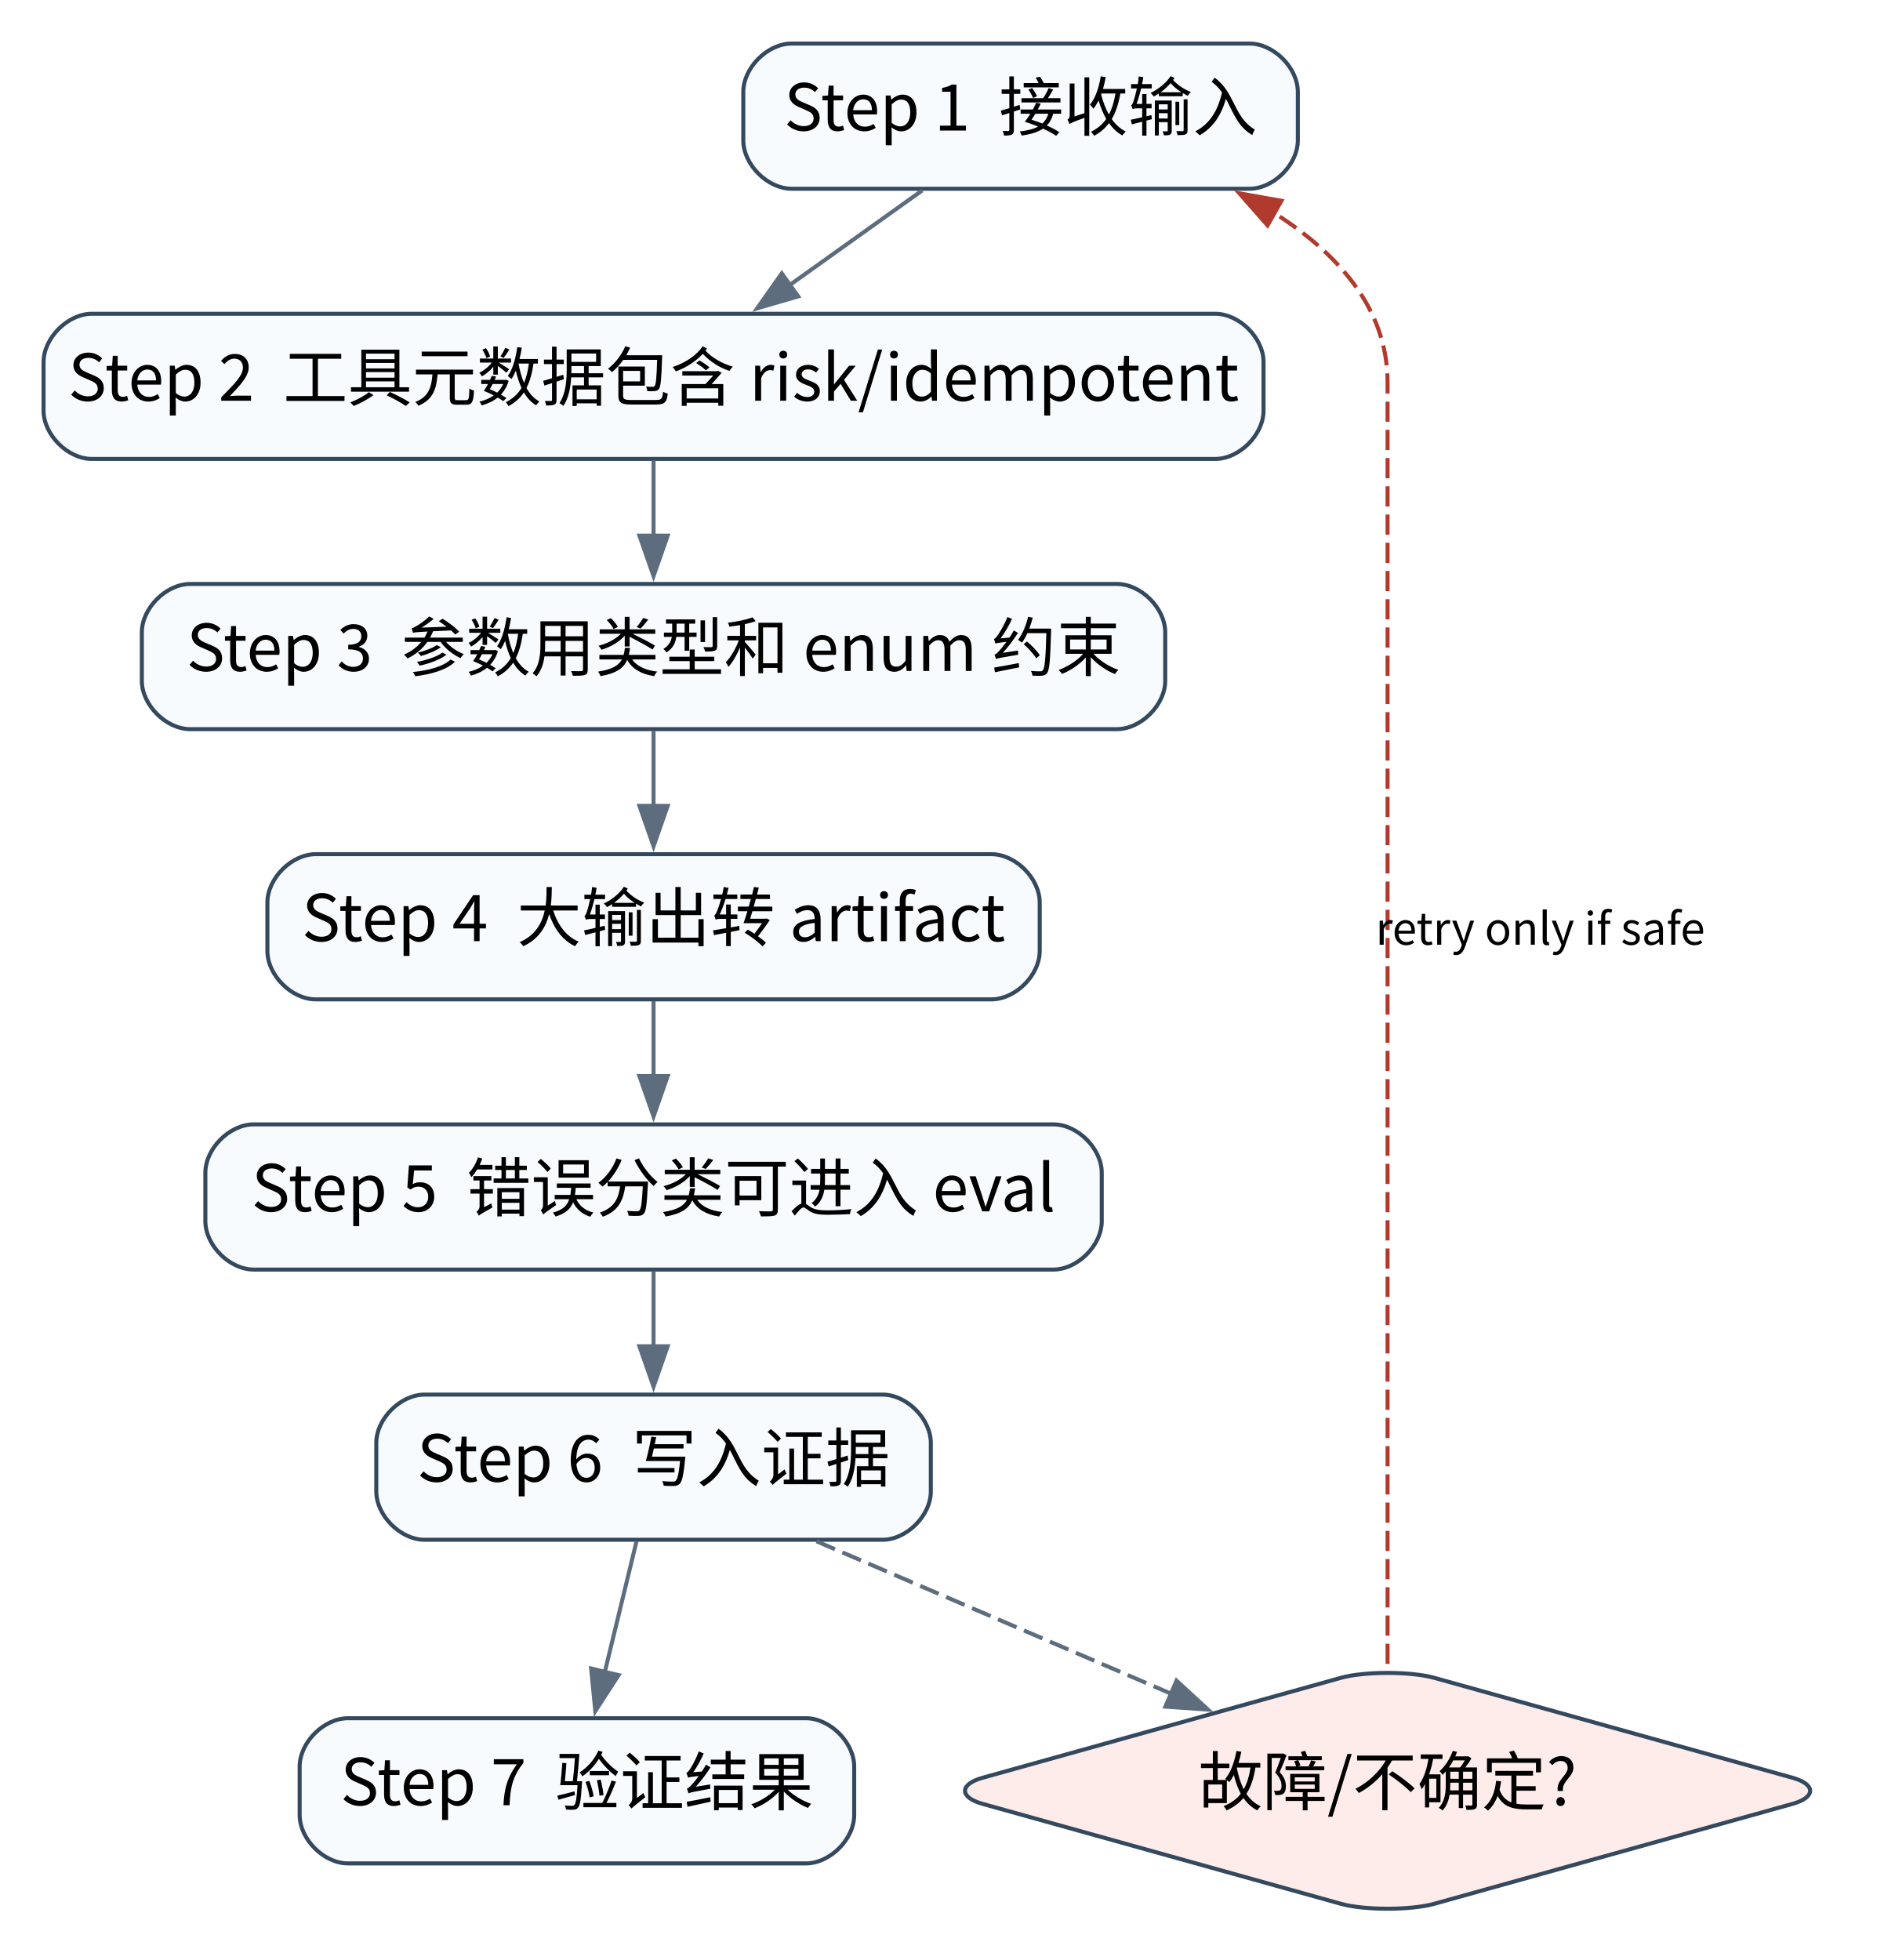
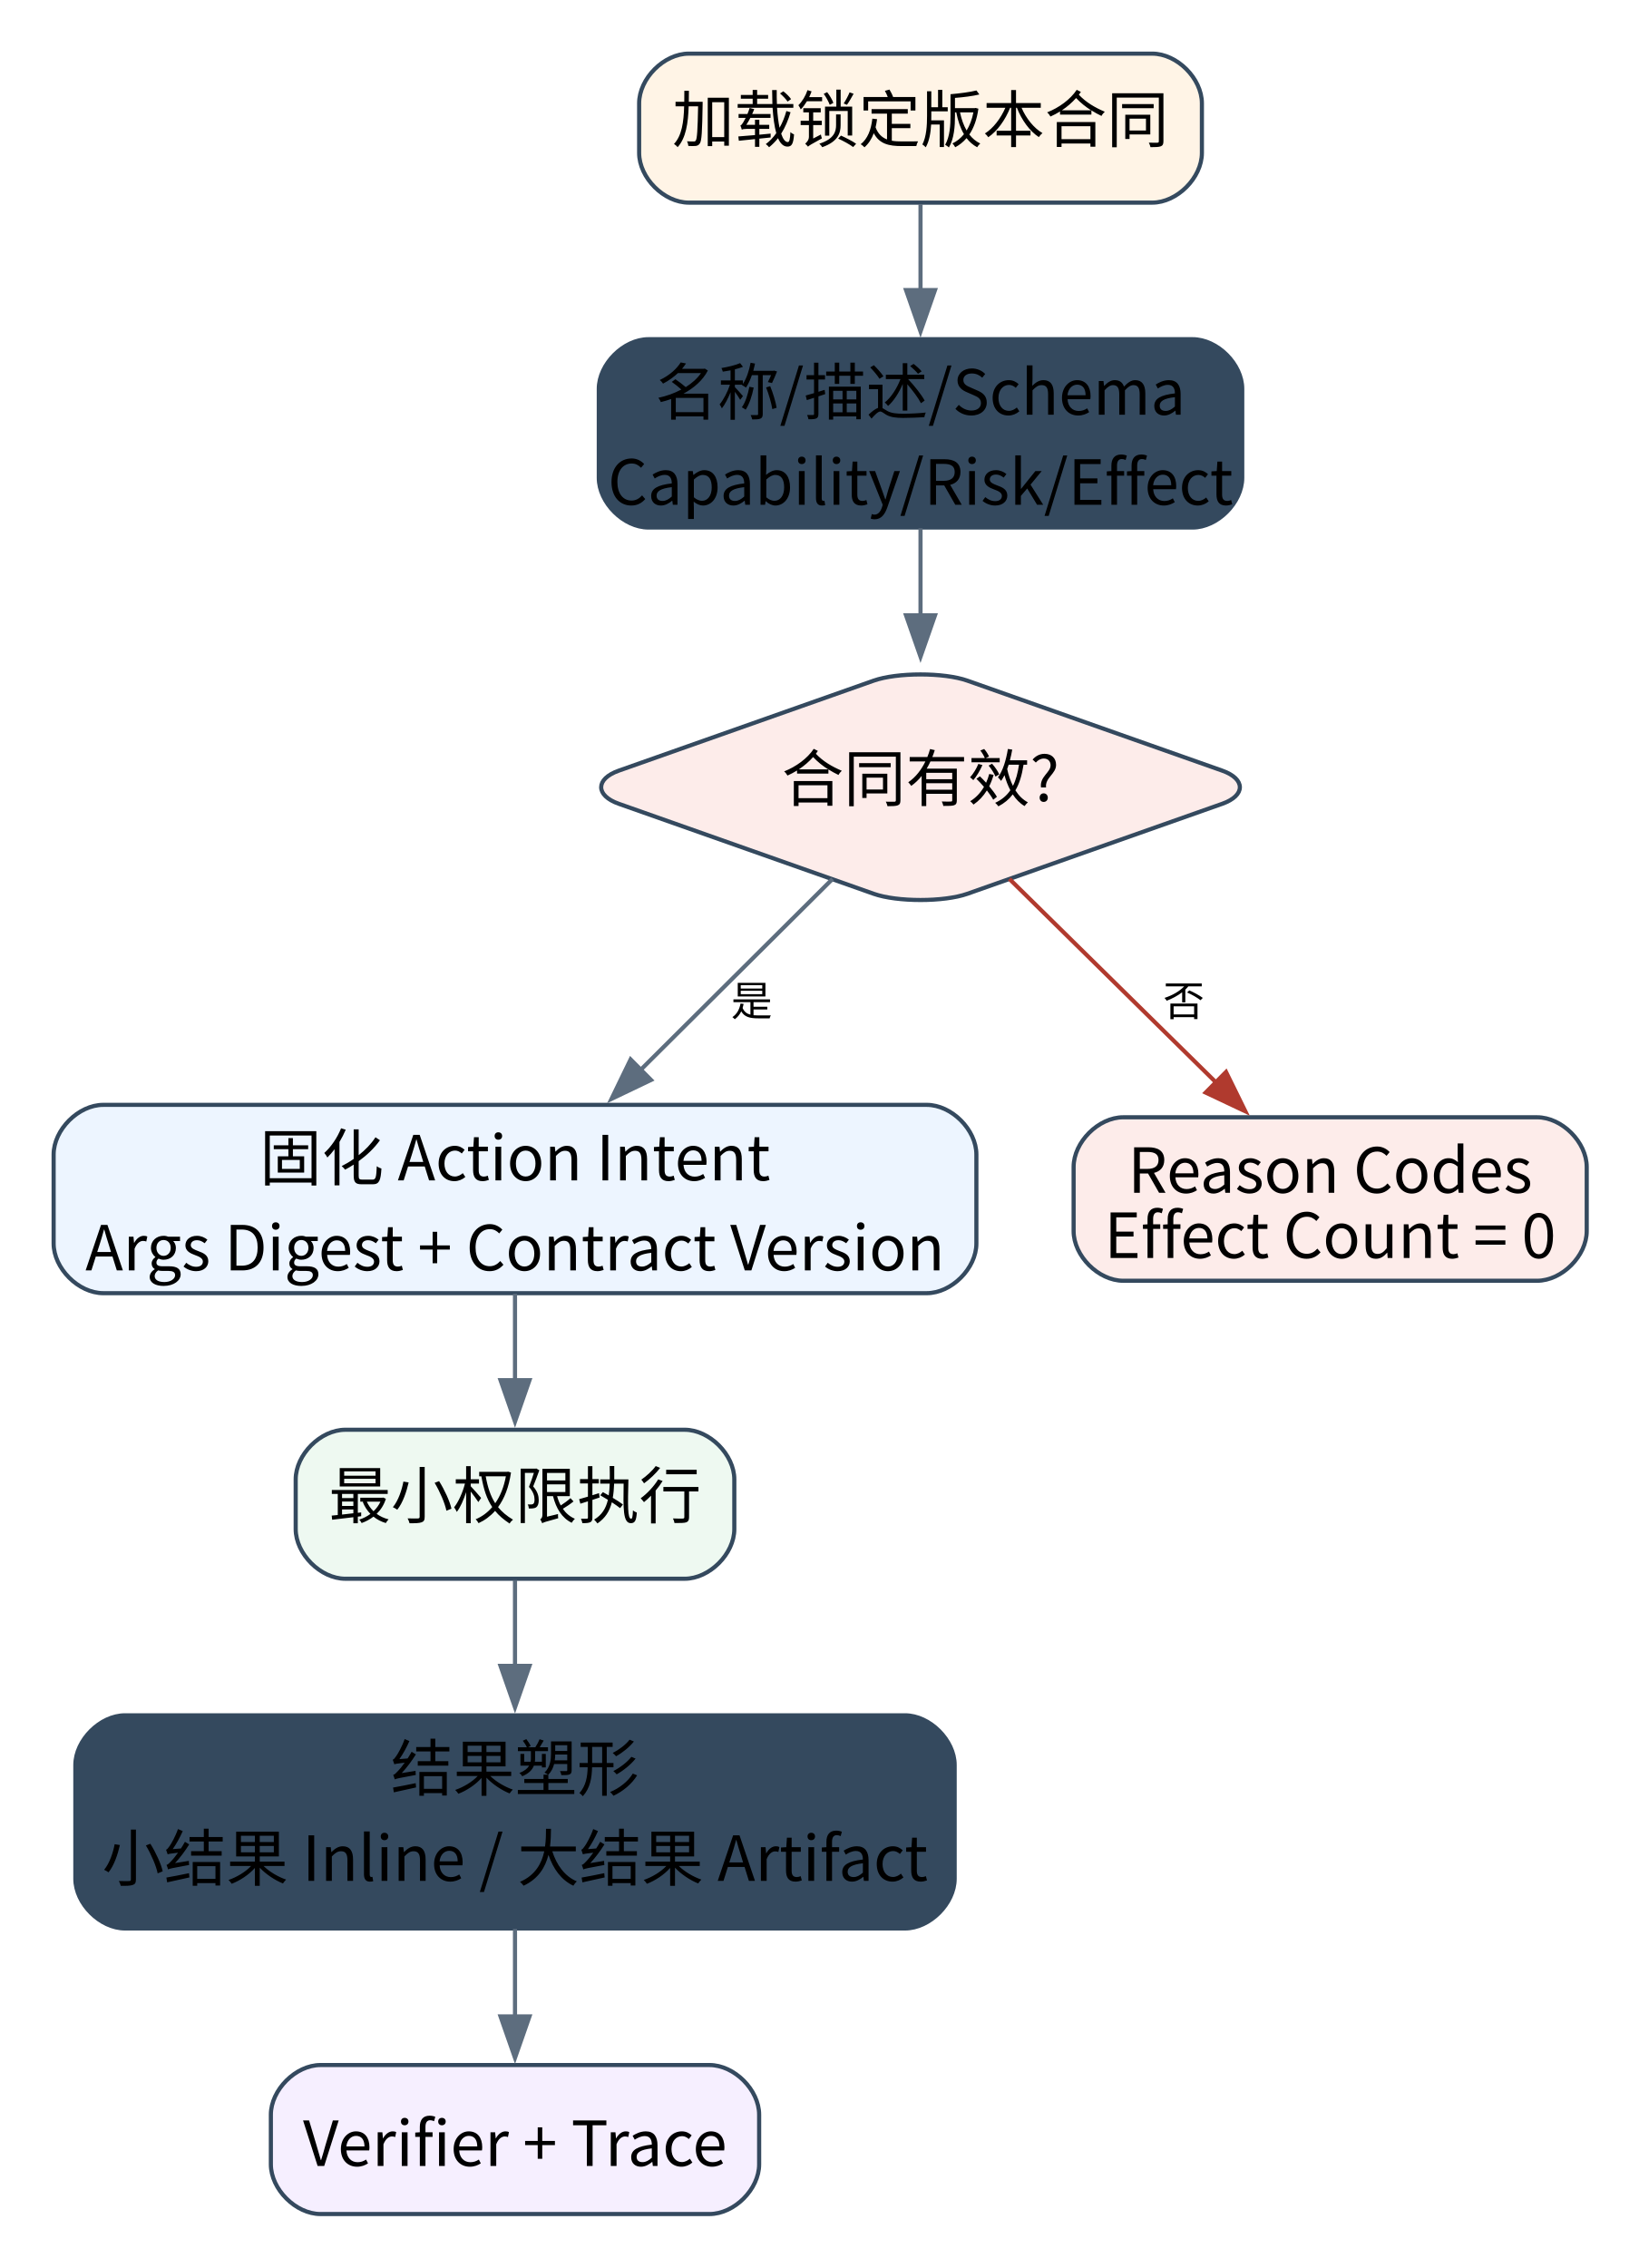
- <svg xmlns="http://www.w3.org/2000/svg" width="467pt" height="486pt" viewBox="0.00 0.00 467.00 486.00">
-   <g id="graph0" class="graph" transform="scale(1 1) rotate(0) translate(10.8 475.3)">
+ <svg xmlns="http://www.w3.org/2000/svg" width="396pt" height="548pt" viewBox="0.00 0.00 396.00 548.00">
+   <g id="graph0" class="graph" transform="scale(1 1) rotate(0) translate(12.96 534.96)">
    <g id="node1" class="node">
-       <path fill="#f8fbfd" stroke="#34495e" d="M299,-464.5C299,-464.5 185.5,-464.5 185.5,-464.5 179.5,-464.5 173.5,-458.5 173.5,-452.5 173.5,-452.5 173.5,-440.5 173.5,-440.5 173.5,-434.5 179.5,-428.5 185.5,-428.5 185.5,-428.5 299,-428.5 299,-428.5 305,-428.5 311,-434.5 311,-440.5 311,-440.5 311,-452.5 311,-452.5 311,-458.5 305,-464.5 299,-464.5" />
-       <text xml:space="preserve" text-anchor="middle" x="242.25" y="-442.93" font-family="Noto Sans CJK SC" font-size="16.00">Step 1  接收输入</text>
+       <path fill="#fff4e6" stroke="#34495e" d="M265.5,-522C265.5,-522 153.5,-522 153.5,-522 147.5,-522 141.5,-516 141.5,-510 141.5,-510 141.5,-498 141.5,-498 141.5,-492 147.5,-486 153.5,-486 153.5,-486 265.5,-486 265.5,-486 271.5,-486 277.5,-492 277.5,-498 277.5,-498 277.5,-510 277.5,-510 277.5,-516 271.5,-522 265.5,-522" />
+       <text xml:space="preserve" text-anchor="middle" x="209.5" y="-500.62" font-family="Noto Sans CJK SC" font-size="15.00">加载锁定版本合同</text>
    </g>
    <g id="node2" class="node">
-       <path fill="#f8fbfd" stroke="#34495e" d="M290.5,-397.5C290.5,-397.5 12,-397.5 12,-397.5 6,-397.5 0,-391.5 0,-385.5 0,-385.5 0,-373.5 0,-373.5 0,-367.5 6,-361.5 12,-361.5 12,-361.5 290.5,-361.5 290.5,-361.5 296.5,-361.5 302.5,-367.5 302.5,-373.5 302.5,-373.5 302.5,-385.5 302.5,-385.5 302.5,-391.5 296.5,-397.5 290.5,-397.5" />
-       <text xml:space="preserve" text-anchor="middle" x="151.25" y="-375.93" font-family="Noto Sans CJK SC" font-size="16.00">Step 2  工具元数据包含 risk/idempotent</text>
+       <path fill="#34495e" stroke="#34495e" d="M275.25,-453C275.25,-453 143.75,-453 143.75,-453 137.75,-453 131.75,-447 131.75,-441 131.75,-441 131.75,-419.5 131.75,-419.5 131.75,-413.5 137.75,-407.5 143.75,-407.5 143.75,-407.5 275.25,-407.5 275.25,-407.5 281.25,-407.5 287.25,-413.5 287.25,-419.5 287.25,-419.5 287.25,-441 287.25,-441 287.25,-447 281.25,-453 275.25,-453" />
+       <text xml:space="preserve" text-anchor="middle" x="209.5" y="-434.75" font-family="Noto Sans CJK SC" font-size="15.00">名称/描述/Schema</text>
+       <text xml:space="preserve" text-anchor="middle" x="209.5" y="-413" font-family="Noto Sans CJK SC" font-size="15.00">Capability/Risk/Effect</text>
    </g>
    <g id="edge1" class="edge">
-       <path fill="none" stroke="#5d6d7e" d="M217.86,-428.08C207.77,-420.87 195.88,-412.38 184.97,-404.59" />
-       <polygon fill="#5d6d7e" stroke="#5d6d7e" points="187.11,-401.81 176.94,-398.85 183.04,-407.51 187.11,-401.81" />
+       <path fill="none" stroke="#5d6d7e" d="M209.5,-485.63C209.5,-479.34 209.5,-472 209.5,-464.79" />
+       <polygon fill="#5d6d7e" stroke="#5d6d7e" points="213,-464.87 209.5,-454.87 206,-464.87 213,-464.87" />
    </g>
    <g id="node3" class="node">
-       <path fill="#f8fbfd" stroke="#34495e" d="M266.12,-330.5C266.12,-330.5 36.38,-330.5 36.38,-330.5 30.38,-330.5 24.37,-324.5 24.37,-318.5 24.37,-318.5 24.37,-306.5 24.37,-306.5 24.37,-300.5 30.37,-294.5 36.37,-294.5 36.37,-294.5 266.12,-294.5 266.12,-294.5 272.12,-294.5 278.12,-300.5 278.12,-306.5 278.12,-306.5 278.12,-318.5 278.12,-318.5 278.12,-324.5 272.12,-330.5 266.12,-330.5" />
-       <text xml:space="preserve" text-anchor="middle" x="151.25" y="-308.93" font-family="Noto Sans CJK SC" font-size="16.00">Step 3  参数用类型和 enum 约束</text>
+       <path fill="#fdecea" stroke="#34495e" d="M198.18,-370.5C198.18,-370.5 136.57,-348.75 136.57,-348.75 130.91,-346.75 130.91,-342.75 136.57,-340.75 136.57,-340.75 198.18,-319 198.18,-319 203.84,-317 215.16,-317 220.82,-319 220.82,-319 282.43,-340.75 282.43,-340.75 288.09,-342.75 288.09,-346.75 282.43,-348.75 282.43,-348.75 220.82,-370.5 220.82,-370.5 215.16,-372.5 203.84,-372.5 198.18,-370.5" />
+       <text xml:space="preserve" text-anchor="middle" x="209.5" y="-341.38" font-family="Noto Sans CJK SC" font-size="15.00">合同有效?</text>
    </g>
    <g id="edge2" class="edge">
-       <path fill="none" stroke="#5d6d7e" d="M151.25,-361.08C151.25,-355.25 151.25,-348.59 151.25,-342.14" />
-       <polygon fill="#5d6d7e" stroke="#5d6d7e" points="154.75,-342.48 151.25,-332.48 147.75,-342.48 154.75,-342.48" />
+       <path fill="none" stroke="#5d6d7e" d="M209.5,-407.31C209.5,-400.78 209.5,-393.4 209.5,-386.09" />
+       <polygon fill="#5d6d7e" stroke="#5d6d7e" points="213,-386.28 209.5,-376.28 206,-386.28 213,-386.28" />
    </g>
    <g id="node4" class="node">
-       <path fill="#f8fbfd" stroke="#34495e" d="M235,-263.5C235,-263.5 67.5,-263.5 67.5,-263.5 61.5,-263.5 55.5,-257.5 55.5,-251.5 55.5,-251.5 55.5,-239.5 55.5,-239.5 55.5,-233.5 61.5,-227.5 67.5,-227.5 67.5,-227.5 235,-227.5 235,-227.5 241,-227.5 247,-233.5 247,-239.5 247,-239.5 247,-251.5 247,-251.5 247,-257.5 241,-263.5 235,-263.5" />
-       <text xml:space="preserve" text-anchor="middle" x="151.25" y="-241.93" font-family="Noto Sans CJK SC" font-size="16.00">Step 4  大输出转 artifact</text>
+       <path fill="#edf5ff" stroke="#34495e" d="M211,-268C211,-268 12,-268 12,-268 6,-268 0,-262 0,-256 0,-256 0,-234.5 0,-234.5 0,-228.5 6,-222.5 12,-222.5 12,-222.5 211,-222.5 211,-222.5 217,-222.5 223,-228.5 223,-234.5 223,-234.5 223,-256 223,-256 223,-262 217,-268 211,-268" />
+       <text xml:space="preserve" text-anchor="middle" x="111.5" y="-249.75" font-family="Noto Sans CJK SC" font-size="15.00">固化 Action Intent</text>
+       <text xml:space="preserve" text-anchor="middle" x="111.5" y="-228" font-family="Noto Sans CJK SC" font-size="15.00">Args Digest + Contract Version</text>
    </g>
    <g id="edge3" class="edge">
-       <path fill="none" stroke="#5d6d7e" d="M151.25,-294.08C151.25,-288.25 151.25,-281.59 151.25,-275.14" />
-       <polygon fill="#5d6d7e" stroke="#5d6d7e" points="154.75,-275.48 151.25,-265.48 147.75,-275.48 154.75,-275.48" />
+       <path fill="none" stroke="#5d6d7e" d="M188.24,-322.59C174.65,-309.08 156.83,-291.34 141.78,-276.37" />
+       <polygon fill="#5d6d7e" stroke="#5d6d7e" points="144.37,-274.02 134.82,-269.45 139.44,-278.98 144.37,-274.02" />
+       <text xml:space="preserve" text-anchor="middle" x="168.69" y="-289.5" font-family="Noto Sans CJK SC" font-size="10.00">是</text>
+     </g>
+     <g id="node8" class="node">
+       <path fill="#fdecea" stroke="#34495e" d="M358.5,-265C358.5,-265 258.5,-265 258.5,-265 252.5,-265 246.5,-259 246.5,-253 246.5,-253 246.5,-237.5 246.5,-237.5 246.5,-231.5 252.5,-225.5 258.5,-225.5 258.5,-225.5 358.5,-225.5 358.5,-225.5 364.5,-225.5 370.5,-231.5 370.5,-237.5 370.5,-237.5 370.5,-253 370.5,-253 370.5,-259 364.5,-265 358.5,-265" />
+       <text xml:space="preserve" text-anchor="middle" x="308.5" y="-246.75" font-family="Noto Sans CJK SC" font-size="15.00">Reason Codes</text>
+       <text xml:space="preserve" text-anchor="middle" x="308.5" y="-231" font-family="Noto Sans CJK SC" font-size="15.00">Effect Count = 0</text>
+     </g>
+     <g id="edge4" class="edge">
+       <path fill="none" stroke="#b03a2e" d="M230.98,-322.59C245.7,-308.1 265.36,-288.74 281.19,-273.15" />
+       <polygon fill="#b03a2e" stroke="#b03a2e" points="283.33,-275.95 288,-266.44 278.41,-270.97 283.33,-275.95" />
+       <text xml:space="preserve" text-anchor="middle" x="273.12" y="-289.5" font-family="Noto Sans CJK SC" font-size="10.00">否</text>
    </g>
    <g id="node5" class="node">
-       <path fill="#f8fbfd" stroke="#34495e" d="M250.38,-196.5C250.38,-196.5 52.13,-196.5 52.13,-196.5 46.12,-196.5 40.12,-190.5 40.12,-184.5 40.12,-184.5 40.12,-172.5 40.12,-172.5 40.12,-166.5 46.12,-160.5 52.12,-160.5 52.12,-160.5 250.38,-160.5 250.38,-160.5 256.38,-160.5 262.38,-166.5 262.38,-172.5 262.38,-172.5 262.38,-184.5 262.38,-184.5 262.38,-190.5 256.38,-196.5 250.38,-196.5" />
-       <text xml:space="preserve" text-anchor="middle" x="151.25" y="-174.93" font-family="Noto Sans CJK SC" font-size="16.00">Step 5  错误分类可进入 eval</text>
+       <path fill="#eef9f1" stroke="#34495e" d="M152.5,-189.5C152.5,-189.5 70.5,-189.5 70.5,-189.5 64.5,-189.5 58.5,-183.5 58.5,-177.5 58.5,-177.5 58.5,-165.5 58.5,-165.5 58.5,-159.5 64.5,-153.5 70.5,-153.5 70.5,-153.5 152.5,-153.5 152.5,-153.5 158.5,-153.5 164.5,-159.5 164.5,-165.5 164.5,-165.5 164.5,-177.5 164.5,-177.5 164.5,-183.5 158.5,-189.5 152.5,-189.5" />
+       <text xml:space="preserve" text-anchor="middle" x="111.5" y="-168.12" font-family="Noto Sans CJK SC" font-size="15.00">最小权限执行</text>
    </g>
-     <g id="edge4" class="edge">
-       <path fill="none" stroke="#5d6d7e" d="M151.25,-227.08C151.25,-221.25 151.25,-214.59 151.25,-208.14" />
-       <polygon fill="#5d6d7e" stroke="#5d6d7e" points="154.75,-208.48 151.25,-198.48 147.75,-208.48 154.75,-208.48" />
+     <g id="edge5" class="edge">
+       <path fill="none" stroke="#5d6d7e" d="M111.5,-222.33C111.5,-215.68 111.5,-208.27 111.5,-201.24" />
+       <polygon fill="#5d6d7e" stroke="#5d6d7e" points="115,-201.48 111.5,-191.48 108,-201.48 115,-201.48" />
    </g>
    <g id="node6" class="node">
-       <path fill="#f8fbfd" stroke="#34495e" d="M208,-129.5C208,-129.5 94.5,-129.5 94.5,-129.5 88.5,-129.5 82.5,-123.5 82.5,-117.5 82.5,-117.5 82.5,-105.5 82.5,-105.5 82.5,-99.5 88.5,-93.5 94.5,-93.5 94.5,-93.5 208,-93.5 208,-93.5 214,-93.5 220,-99.5 220,-105.5 220,-105.5 220,-117.5 220,-117.5 220,-123.5 214,-129.5 208,-129.5" />
-       <text xml:space="preserve" text-anchor="middle" x="151.25" y="-107.92" font-family="Noto Sans CJK SC" font-size="16.00">Step 6  写入证据</text>
+       <path fill="#34495e" stroke="#34495e" d="M205.75,-120.5C205.75,-120.5 17.25,-120.5 17.25,-120.5 11.25,-120.5 5.25,-114.5 5.25,-108.5 5.25,-108.5 5.25,-81 5.25,-81 5.25,-75 11.25,-69 17.25,-69 17.25,-69 205.75,-69 205.75,-69 211.75,-69 217.75,-75 217.75,-81 217.75,-81 217.75,-108.5 217.75,-108.5 217.75,-114.5 211.75,-120.5 205.75,-120.5" />
+       <text xml:space="preserve" text-anchor="middle" x="111.5" y="-102.25" font-family="Noto Sans CJK SC" font-size="15.00">结果塑形</text>
+       <text xml:space="preserve" text-anchor="middle" x="111.5" y="-80.5" font-family="Noto Sans CJK SC" font-size="15.00">小结果 Inline / 大结果 Artifact</text>
    </g>
-     <g id="edge5" class="edge">
-       <path fill="none" stroke="#5d6d7e" d="M151.25,-160.08C151.25,-154.25 151.25,-147.59 151.25,-141.14" />
-       <polygon fill="#5d6d7e" stroke="#5d6d7e" points="154.75,-141.48 151.25,-131.48 147.75,-141.48 154.75,-141.48" />
+     <g id="edge6" class="edge">
+       <path fill="none" stroke="#5d6d7e" d="M111.5,-153.16C111.5,-146.88 111.5,-139.52 111.5,-132.21" />
+       <polygon fill="#5d6d7e" stroke="#5d6d7e" points="115,-132.44 111.5,-122.44 108,-132.44 115,-132.44" />
    </g>
    <g id="node7" class="node">
-       <path fill="#f8fbfd" stroke="#34495e" d="M189,-49.25C189,-49.25 75.5,-49.25 75.5,-49.25 69.5,-49.25 63.5,-43.25 63.5,-37.25 63.5,-37.25 63.5,-25.25 63.5,-25.25 63.5,-19.25 69.5,-13.25 75.5,-13.25 75.5,-13.25 189,-13.25 189,-13.25 195,-13.25 201,-19.25 201,-25.25 201,-25.25 201,-37.25 201,-37.25 201,-43.25 195,-49.25 189,-49.25" />
-       <text xml:space="preserve" text-anchor="middle" x="132.25" y="-27.68" font-family="Noto Sans CJK SC" font-size="16.00">Step 7  验证结果</text>
-     </g>
-     <g id="edge6" class="edge">
-       <path fill="none" stroke="#5d6d7e" d="M147.03,-93.13C144.72,-83.61 141.8,-71.57 139.16,-60.71" />
-       <polygon fill="#5d6d7e" stroke="#5d6d7e" points="142.57,-59.93 136.81,-51.04 135.77,-61.58 142.57,-59.93" />
-     </g>
-     <g id="node8" class="node">
-       <path fill="#fdecea" stroke="#34495e" d="M321.69,-59.27C321.69,-59.27 232.81,-34.48 232.81,-34.48 227.03,-32.86 227.03,-29.64 232.81,-28.02 232.81,-28.02 321.69,-3.23 321.69,-3.23 327.47,-1.61 339.03,-1.61 344.81,-3.23 344.81,-3.23 433.69,-28.02 433.69,-28.02 439.47,-29.64 439.47,-32.86 433.69,-34.48 433.69,-34.48 344.81,-59.27 344.81,-59.27 339.03,-60.89 327.47,-60.89 321.69,-59.27" />
-       <text xml:space="preserve" text-anchor="middle" x="333.25" y="-27.68" font-family="Noto Sans CJK SC" font-size="16.00">故障/不确定?</text>
+       <path fill="#f6efff" stroke="#34495e" d="M158.5,-36C158.5,-36 64.5,-36 64.5,-36 58.5,-36 52.5,-30 52.5,-24 52.5,-24 52.5,-12 52.5,-12 52.5,-6 58.5,0 64.5,0 64.5,0 158.5,0 158.5,0 164.5,0 170.5,-6 170.5,-12 170.5,-12 170.5,-24 170.5,-24 170.5,-30 164.5,-36 158.5,-36" />
+       <text xml:space="preserve" text-anchor="middle" x="111.5" y="-11.62" font-family="Noto Sans CJK SC" font-size="15.00">Verifier + Trace</text>
    </g>
    <g id="edge7" class="edge">
-       <path fill="none" stroke="#5d6d7e" stroke-dasharray="5,2" d="M191.64,-93.13C217.55,-81.99 251.48,-67.41 279.64,-55.3" />
-       <polygon fill="#5d6d7e" stroke="#5d6d7e" points="280.92,-58.56 288.72,-51.39 278.16,-52.13 280.92,-58.56" />
-     </g>
-     <g id="edge8" class="edge">
-       <path fill="none" stroke="#b03a2e" stroke-dasharray="5,2" d="M333.25,-62.72C333.25,-77.2 333.25,-94.74 333.25,-110.5 333.25,-380.5 333.25,-380.5 333.25,-380.5 333.25,-399 320.64,-412.74 304.81,-422.69" />
-       <polygon fill="#b03a2e" stroke="#b03a2e" points="303.49,-419.41 296.5,-427.37 306.93,-425.51 303.49,-419.41" />
-       <text xml:space="preserve" text-anchor="middle" x="371.12" y="-241.05" font-family="Noto Sans CJK SC" font-size="11.00">retry only if safe</text>
+       <path fill="none" stroke="#5d6d7e" d="M111.5,-68.86C111.5,-62.09 111.5,-54.7 111.5,-47.73" />
+       <polygon fill="#5d6d7e" stroke="#5d6d7e" points="115,-47.75 111.5,-37.75 108,-47.75 115,-47.75" />
    </g>
  </g>
</svg>
